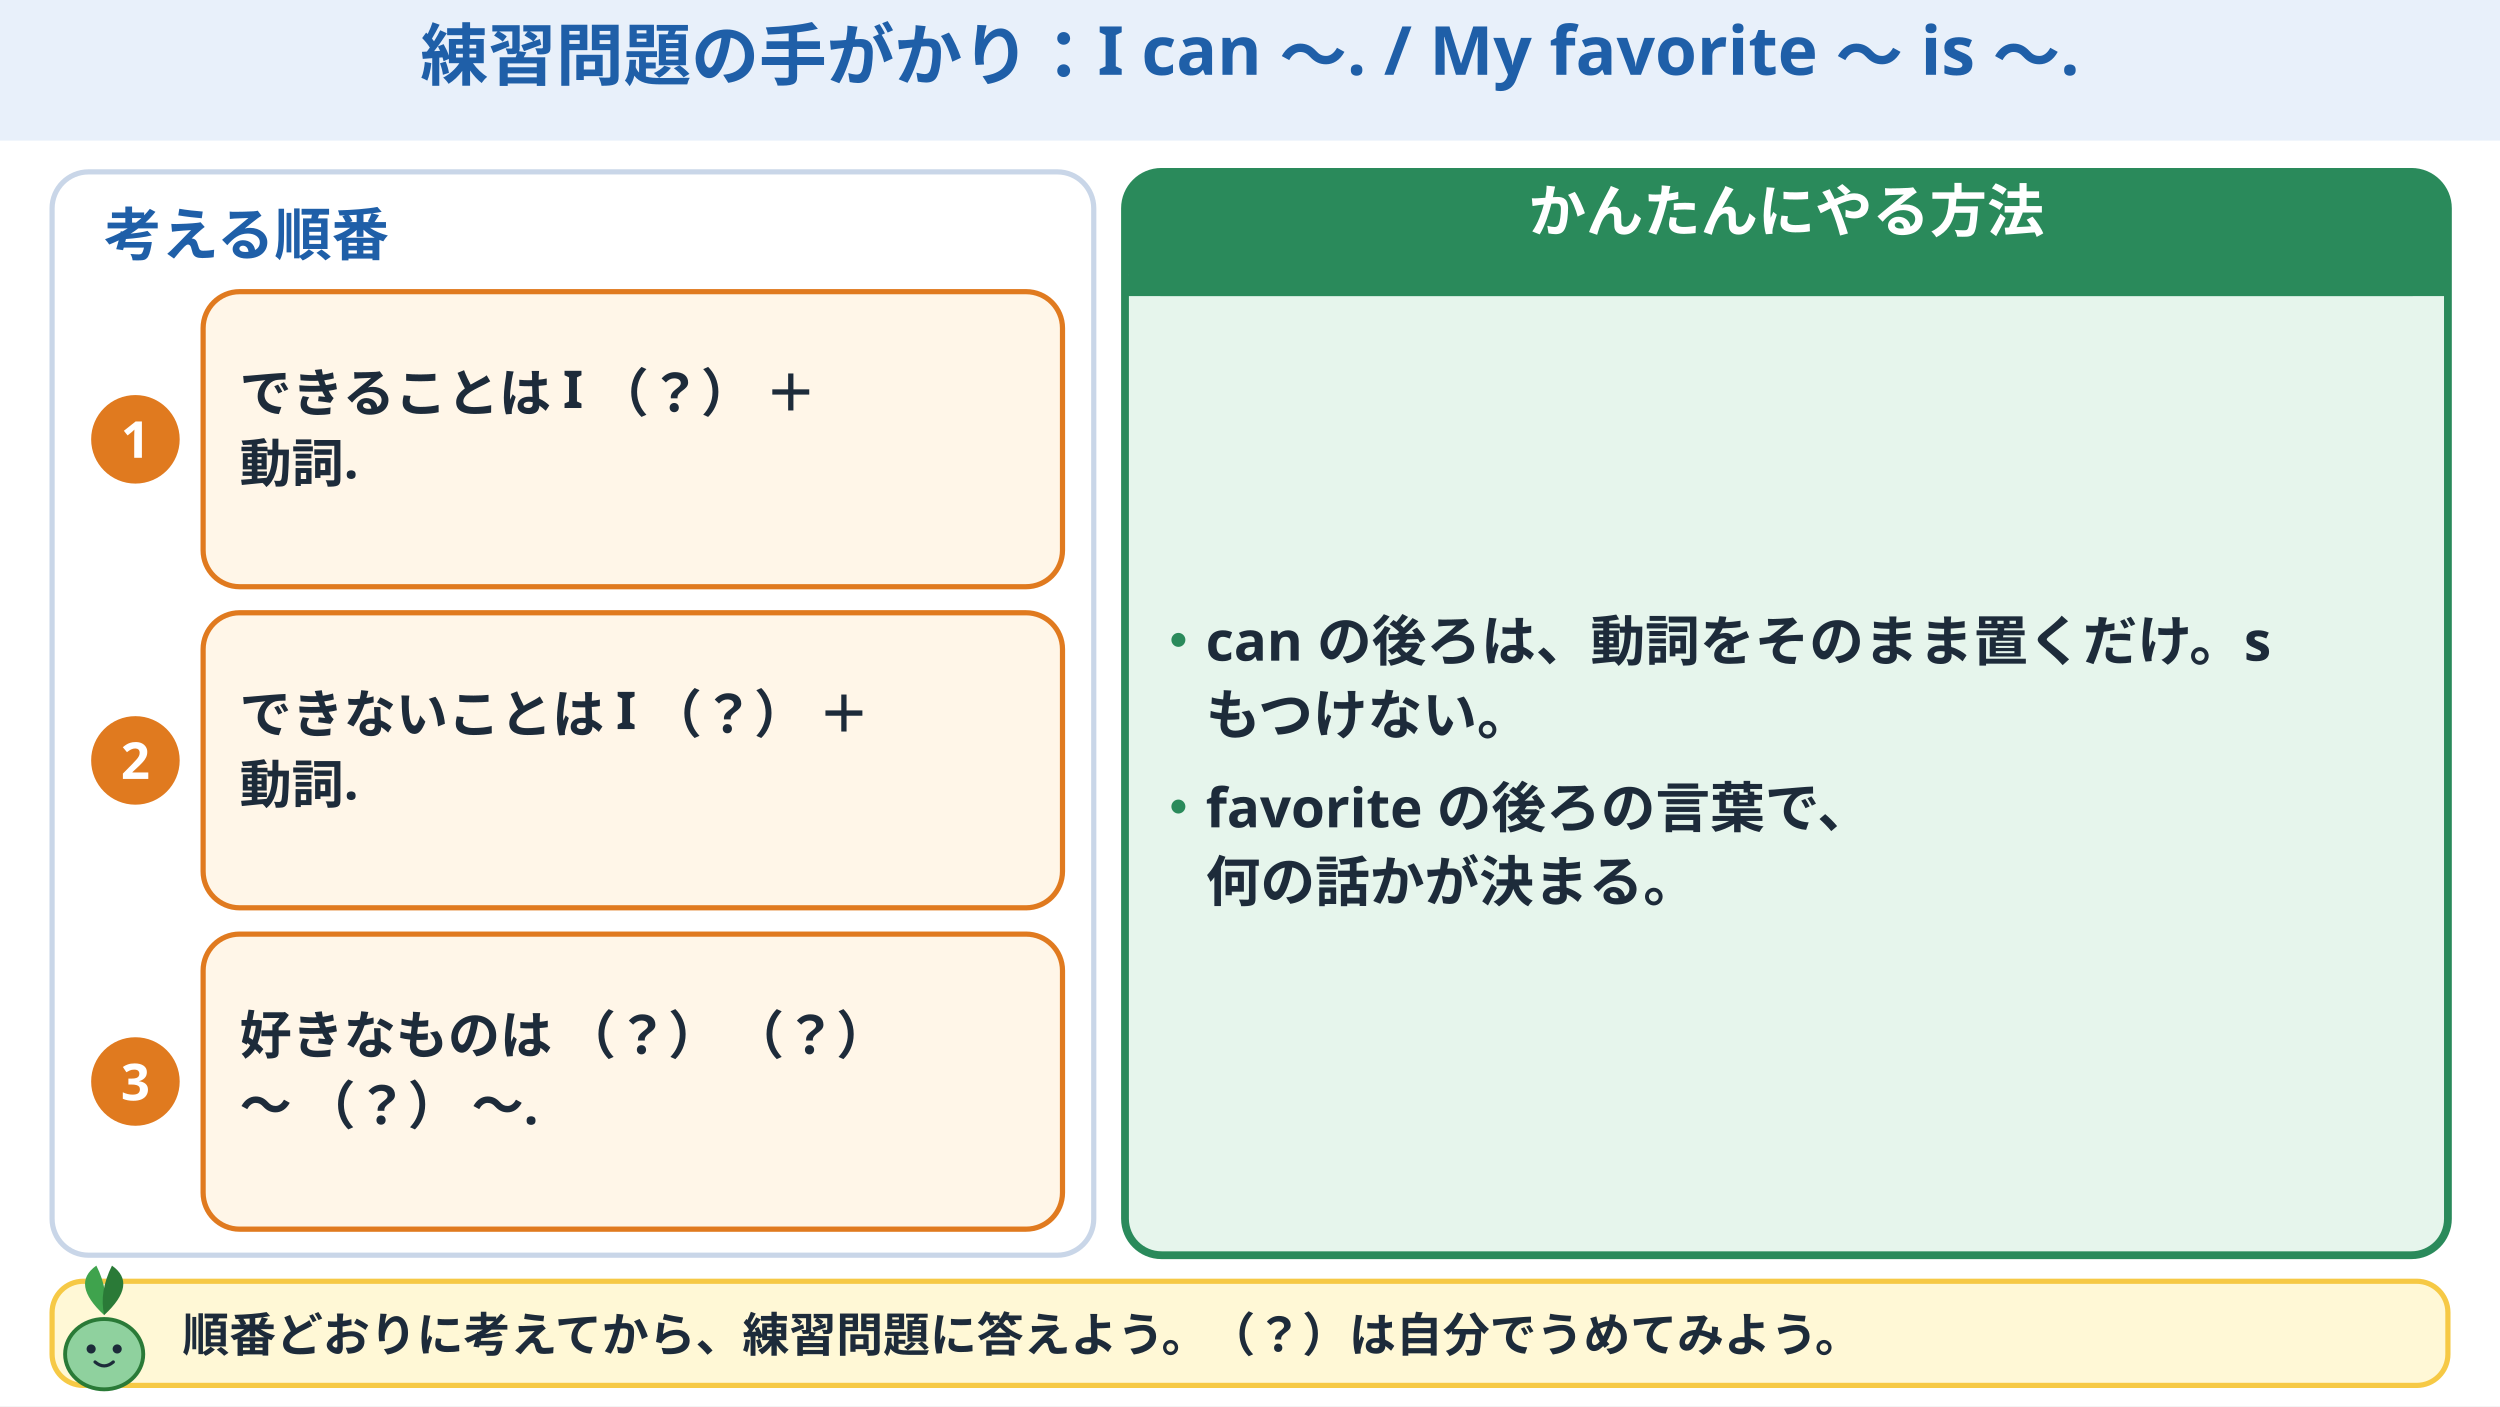
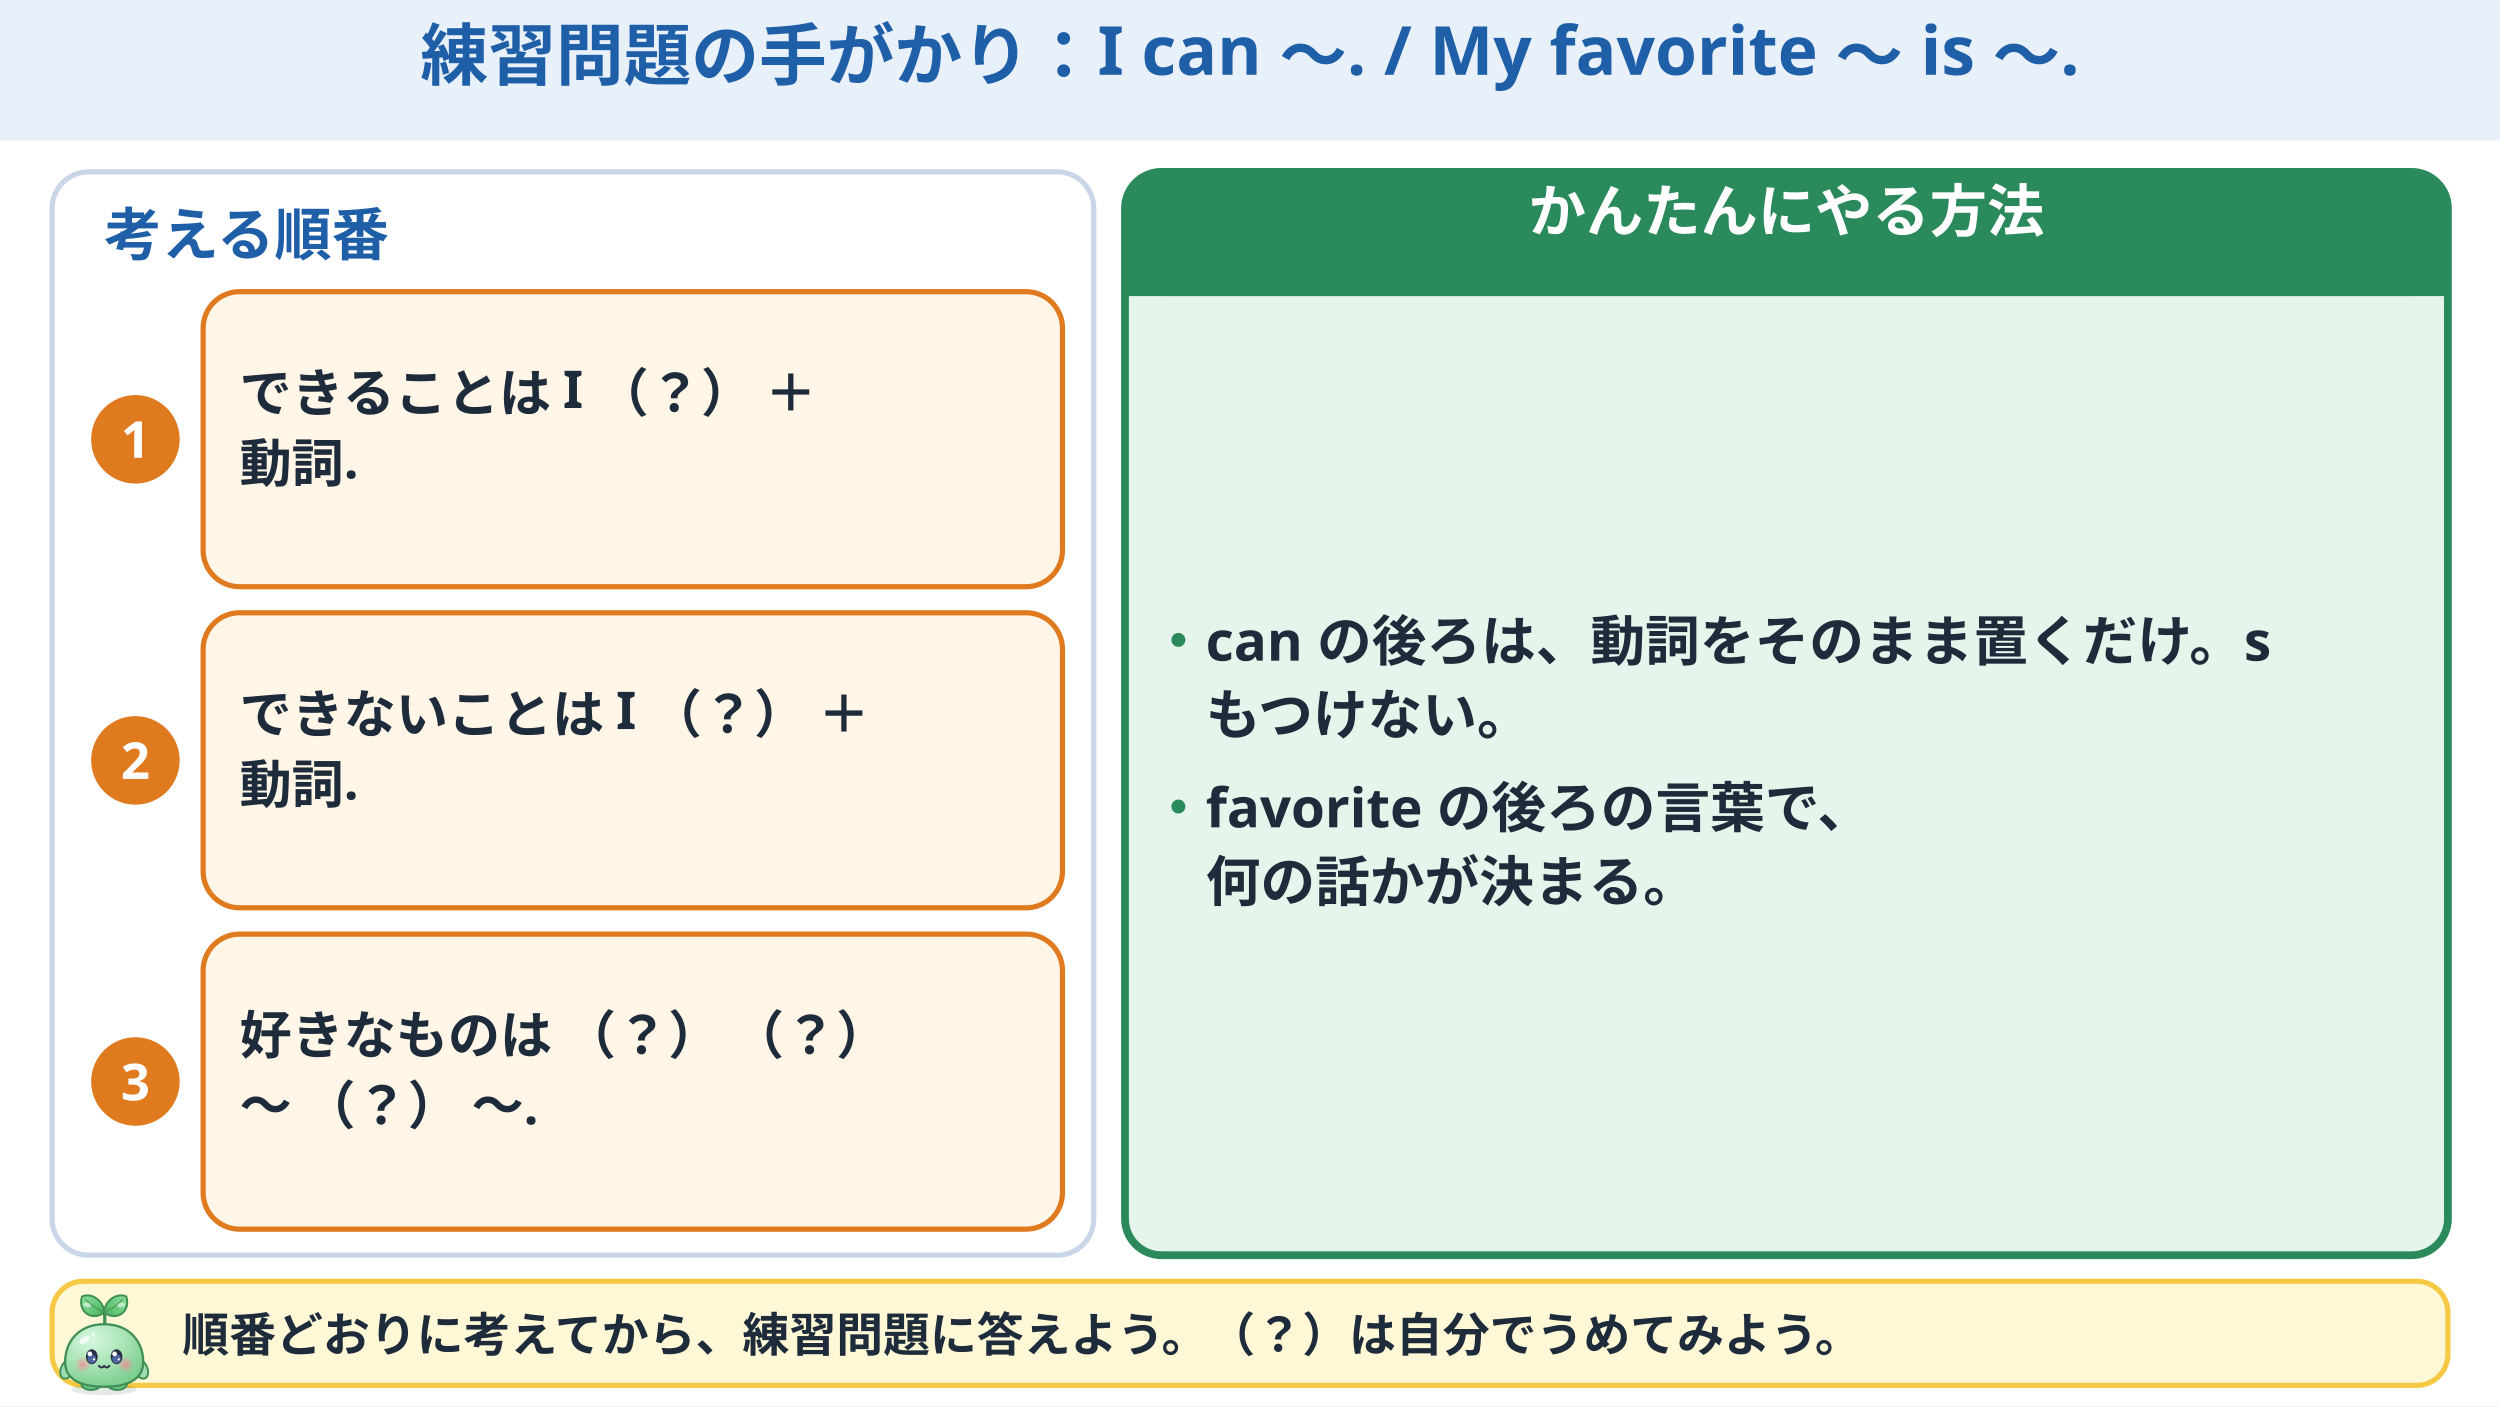
<svg xmlns="http://www.w3.org/2000/svg" viewBox="0 0 960 540" width="960" height="540" font-family="&quot;Hiragino Sans&quot;,&quot;Hiragino Kaku Gothic ProN&quot;,&quot;Noto Sans JP&quot;,&quot;Yu Gothic&quot;,sans-serif" role="img" aria-label="練習問題の手がかり：I can 〜. / My favorite 〜 is 〜.">
  <rect width="960" height="540" fill="#ffffff" />
  <rect x="0.0" y="0.0" width="960.0" height="54.0" rx="0" fill="#e8f0fa" />
  <text x="480.0" y="30.6" font-size="26" font-weight="800" fill="#1f5fa8" text-anchor="middle" data-box="title">練習問題の手がかり：I can 〜. / My favorite 〜 is 〜.</text>
  <rect x="20.0" y="66.0" width="400.0" height="416.0" rx="14" fill="#fff" stroke="#c9d6e8" stroke-width="2" />
  <text x="40.0" y="98.0" font-size="22" font-weight="800" fill="#1f5fa8" text-anchor="start">考える順番</text>
  <circle cx="52.0" cy="168.7" r="17.0" fill="#e07a1f" />
  <text x="52.0" y="175.8" font-size="19.55" font-weight="800" fill="#fff" text-anchor="middle">1</text>
  <g data-id="b6">
    <rect x="78.0" y="112.0" width="330.0" height="113.3" rx="14" fill="#fff6e8" stroke="#e07a1f" stroke-width="2" />
    <text x="92.0" y="158.1" font-size="20" font-weight="700" fill="#1d2b3a" text-anchor="start" data-box="b6">できることは I （？） ＋</text>
    <text x="92.0" y="185.1" font-size="20" font-weight="700" fill="#1d2b3a" text-anchor="start" data-box="b6">動詞.</text>
  </g>
  <circle cx="52.0" cy="292.0" r="17.0" fill="#e07a1f" />
  <text x="52.0" y="299.1" font-size="19.55" font-weight="800" fill="#fff" text-anchor="middle">2</text>
  <g data-id="b13">
    <rect x="78.0" y="235.3" width="330.0" height="113.3" rx="14" fill="#fff6e8" stroke="#e07a1f" stroke-width="2" />
    <text x="92.0" y="281.4" font-size="20" font-weight="700" fill="#1d2b3a" text-anchor="start" data-box="b13">できないことは I （？） ＋</text>
    <text x="92.0" y="308.4" font-size="20" font-weight="700" fill="#1d2b3a" text-anchor="start" data-box="b13">動詞.</text>
  </g>
  <circle cx="52.0" cy="415.3" r="17.0" fill="#e07a1f" />
  <text x="52.0" y="422.5" font-size="19.55" font-weight="800" fill="#fff" text-anchor="middle">3</text>
  <g data-id="b20">
    <rect x="78.0" y="358.7" width="330.0" height="113.3" rx="14" fill="#fff6e8" stroke="#e07a1f" stroke-width="2" />
    <text x="92.0" y="404.7" font-size="20" font-weight="700" fill="#1d2b3a" text-anchor="start" data-box="b20">好きなものは （？） （？）</text>
    <text x="92.0" y="431.7" font-size="20" font-weight="700" fill="#1d2b3a" text-anchor="start" data-box="b20">〜 （？） 〜.</text>
  </g>
  <g data-id="b25">
    <rect x="432.0" y="66.0" width="508.0" height="416.0" rx="14" fill="#e6f5ec" stroke="#2a8a5b" stroke-width="3" />
    <rect x="432.0" y="66.0" width="508.0" height="47.7" rx="14" fill="#2a8a5b" />
    <rect x="432.0" y="105.7" width="508.0" height="8.0" rx="0" fill="#2a8a5b" />
    <text x="686.0" y="89.0" font-size="22" font-weight="800" fill="#fff" text-anchor="middle" data-box="b25">かんたんにやる方法</text>
    <text x="442.0" y="253.7" font-size="21" font-weight="700" fill="#2a8a5b" text-anchor="start" data-box="b25">・</text>
    <text x="463.0" y="253.7" font-size="21" font-weight="700" fill="#1d2b3a" text-anchor="start" data-box="b25">can の後ろは、動詞をそのまま置くだけ。s</text>
    <text x="463.0" y="282.0" font-size="21" font-weight="700" fill="#1d2b3a" text-anchor="start" data-box="b25">もつけない。</text>
    <text x="442.0" y="317.7" font-size="21" font-weight="700" fill="#2a8a5b" text-anchor="start" data-box="b25">・</text>
    <text x="463.0" y="317.7" font-size="21" font-weight="700" fill="#1d2b3a" text-anchor="start" data-box="b25">favorite の後ろの言葉で、</text>
    <text x="463.0" y="346.1" font-size="21" font-weight="700" fill="#1d2b3a" text-anchor="start" data-box="b25">何の話かが決まる。</text>
  </g>
  <rect x="20.0" y="492.0" width="920.0" height="40.0" rx="12" fill="#fff8d6" stroke="#f6c945" stroke-width="2" />
  <text x="70.0" y="519.0" font-size="18" font-weight="700" fill="#1d2b3a" text-anchor="start">順番どおりに考えてから、練習問題に答えよう。（？）は自分でうめてみよう。</text>
-   <g transform="translate(40,520) scale(0.5)">
-     <path d="M0,-30 Q-26,-54 -6,-68 Q4,-48 0,-30Z" fill="#3fa34d" />
-     <path d="M0,-30 Q26,-54 6,-68 Q-4,-48 0,-30Z" fill="#2a7a37" />
-     <ellipse cx="0" cy="0" rx="30" ry="27" fill="#8fd19e" stroke="#2a7a37" stroke-width="3" />
-     <circle cx="-10" cy="-4" r="3.5" fill="#1d2b3a" />
-     <circle cx="10" cy="-4" r="3.5" fill="#1d2b3a" />
-     <path d="M-7,6 Q0,12 7,6" fill="none" stroke="#1d2b3a" stroke-width="2.5" stroke-linecap="round" />
+   <defs>
+     <radialGradient id="nb1b" cx="35%" cy="25%" r="75%">
+       <stop offset="0" stop-color="#d9f7df" />
+       <stop offset=".55" stop-color="#a9e4b6" />
+       <stop offset="1" stop-color="#7fcf93" />
+     </radialGradient>
+     <linearGradient id="nb1l" x1="0" y1="1" x2="0" y2="0">
+       <stop offset="0" stop-color="#4fb562" />
+       <stop offset="1" stop-color="#8be09a" />
+     </linearGradient>
+     <radialGradient id="nb1c">
+       <stop offset="0" stop-color="#ff8096" stop-opacity=".75" />
+       <stop offset="1" stop-color="#ff8096" stop-opacity="0" />
+     </radialGradient>
+   </defs>
+   <g transform="translate(40,520) scale(0.25)">
+     <ellipse cx="0" cy="54" rx="50" ry="9" fill="#285a3c" fill-opacity=".13" />
+     <ellipse cx="-20" cy="46" rx="15" ry="9" fill="#6cbf80" stroke="#3e8f55" stroke-width="3" />
+     <ellipse cx="20" cy="46" rx="15" ry="9" fill="#6cbf80" stroke="#3e8f55" stroke-width="3" />
+     <g transform="rotate(0 0 -44)">
+       <path d="M0,-38 Q2,-54 0,-66" fill="none" stroke="#3e8f55" stroke-width="5" stroke-linecap="round" />
+       <g transform="translate(0,-64) rotate(-54)">
+         <path d="M0,0 C-22,-6 -24,-34 0,-42 C16,-32 12,-8 0,0Z" fill="url(#nb1l)" stroke="#3e8f55" stroke-width="3" />
+         <path d="M0,-3 Q-4,-20 0,-36" fill="none" stroke="#2e7846" stroke-opacity=".55" stroke-width="2" />
+         <ellipse cx="-6" cy="-28" rx="3.5" ry="6" fill="#fff" fill-opacity=".55" transform="rotate(-23 -6 -28)" />
+       </g>
+       <g transform="translate(0,-64) rotate(54)">
+         <path d="M0,0 C22,-6 24,-34 0,-42 C-16,-32 -12,-8 0,0Z" fill="url(#nb1l)" stroke="#3e8f55" stroke-width="3" />
+         <path d="M0,-3 Q4,-20 0,-36" fill="none" stroke="#2e7846" stroke-opacity=".55" stroke-width="2" />
+         <ellipse cx="6" cy="-28" rx="3.5" ry="6" fill="#fff" fill-opacity=".55" transform="rotate(23 6 -28)" />
+       </g>
+     </g>
+     <ellipse cx="0" cy="14" rx="10" ry="16" fill="#9edbae" stroke="#3e8f55" stroke-width="3" transform="translate(-50,10) rotate(26)" />
+     <ellipse cx="0" cy="14" rx="10" ry="16" fill="#9edbae" stroke="#3e8f55" stroke-width="3" transform="translate(50,10) rotate(-26)" />
+     <path d="M0,-46 C40,-46 60,-18 60,12 C60,40 34,50 0,50 C-34,50 -60,40 -60,12 C-60,-18 -40,-46 0,-46Z" fill="url(#nb1b)" stroke="#3e8f55" stroke-width="3.5" />
+     <ellipse cx="-30" cy="-22" rx="9" ry="5" fill="#fff" fill-opacity=".7" transform="rotate(-34 -30 -22)" />
+     <circle cx="-17" cy="-31" r="2.6" fill="#fff" fill-opacity=".7" />
+     <circle cx="-33" cy="16" r="13" fill="url(#nb1c)" />
+     <circle cx="33" cy="16" r="13" fill="url(#nb1c)" />
+     <ellipse cx="-19" cy="4" rx="9" ry="11.5" fill="#2b2f45" />
+     <ellipse cx="-19.0" cy="7.0" rx="6.5" ry="7.0" fill="#6e96eb" fill-opacity=".55" />
+     <circle cx="-22" cy="-0.5" r="3.6" fill="#fff" />
+     <circle cx="-15.6" cy="8.0" r="1.7" fill="#fff" />
+     <ellipse cx="19" cy="4" rx="9" ry="11.5" fill="#2b2f45" />
+     <ellipse cx="19.0" cy="7.0" rx="6.5" ry="7.0" fill="#6e96eb" fill-opacity=".55" />
+     <circle cx="16" cy="-0.5" r="3.6" fill="#fff" />
+     <circle cx="22.4" cy="8.0" r="1.7" fill="#fff" />
+     <path d="M-8,18 Q-4,23 0,18 Q4,23 8,18" fill="none" stroke="#2b2f45" stroke-width="3" stroke-linecap="round" stroke-linejoin="round" />
  </g>
</svg>
